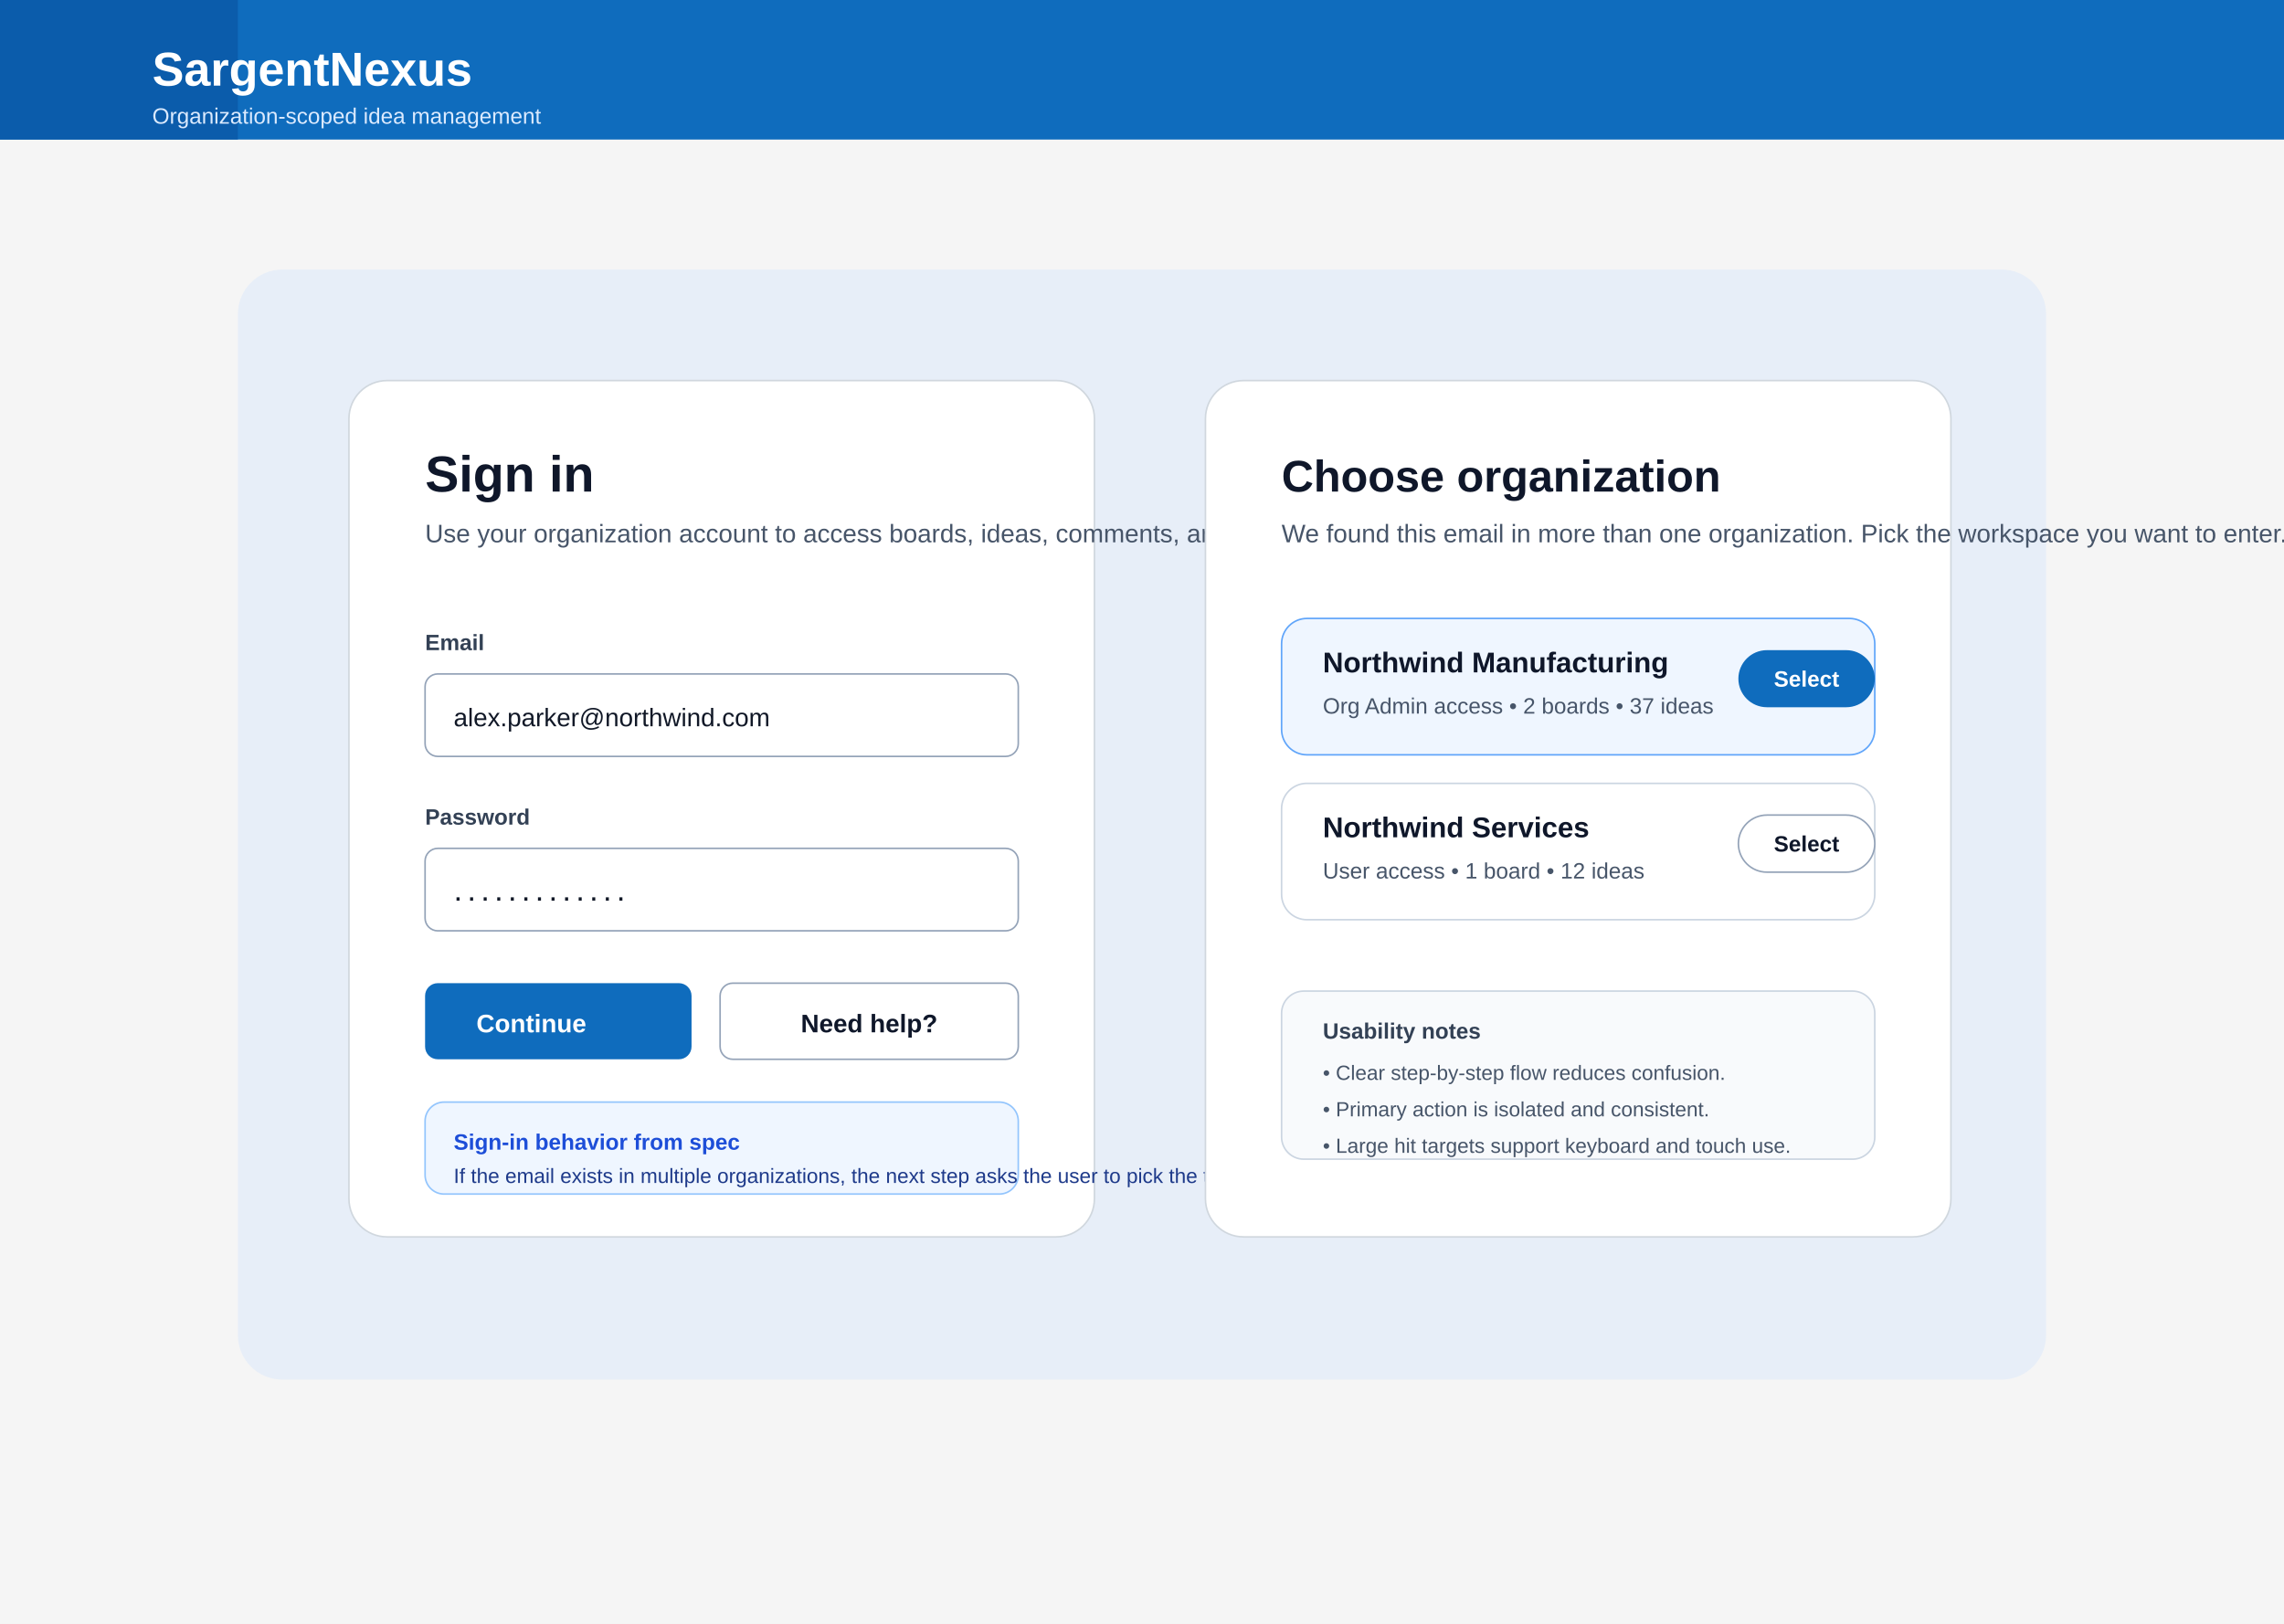
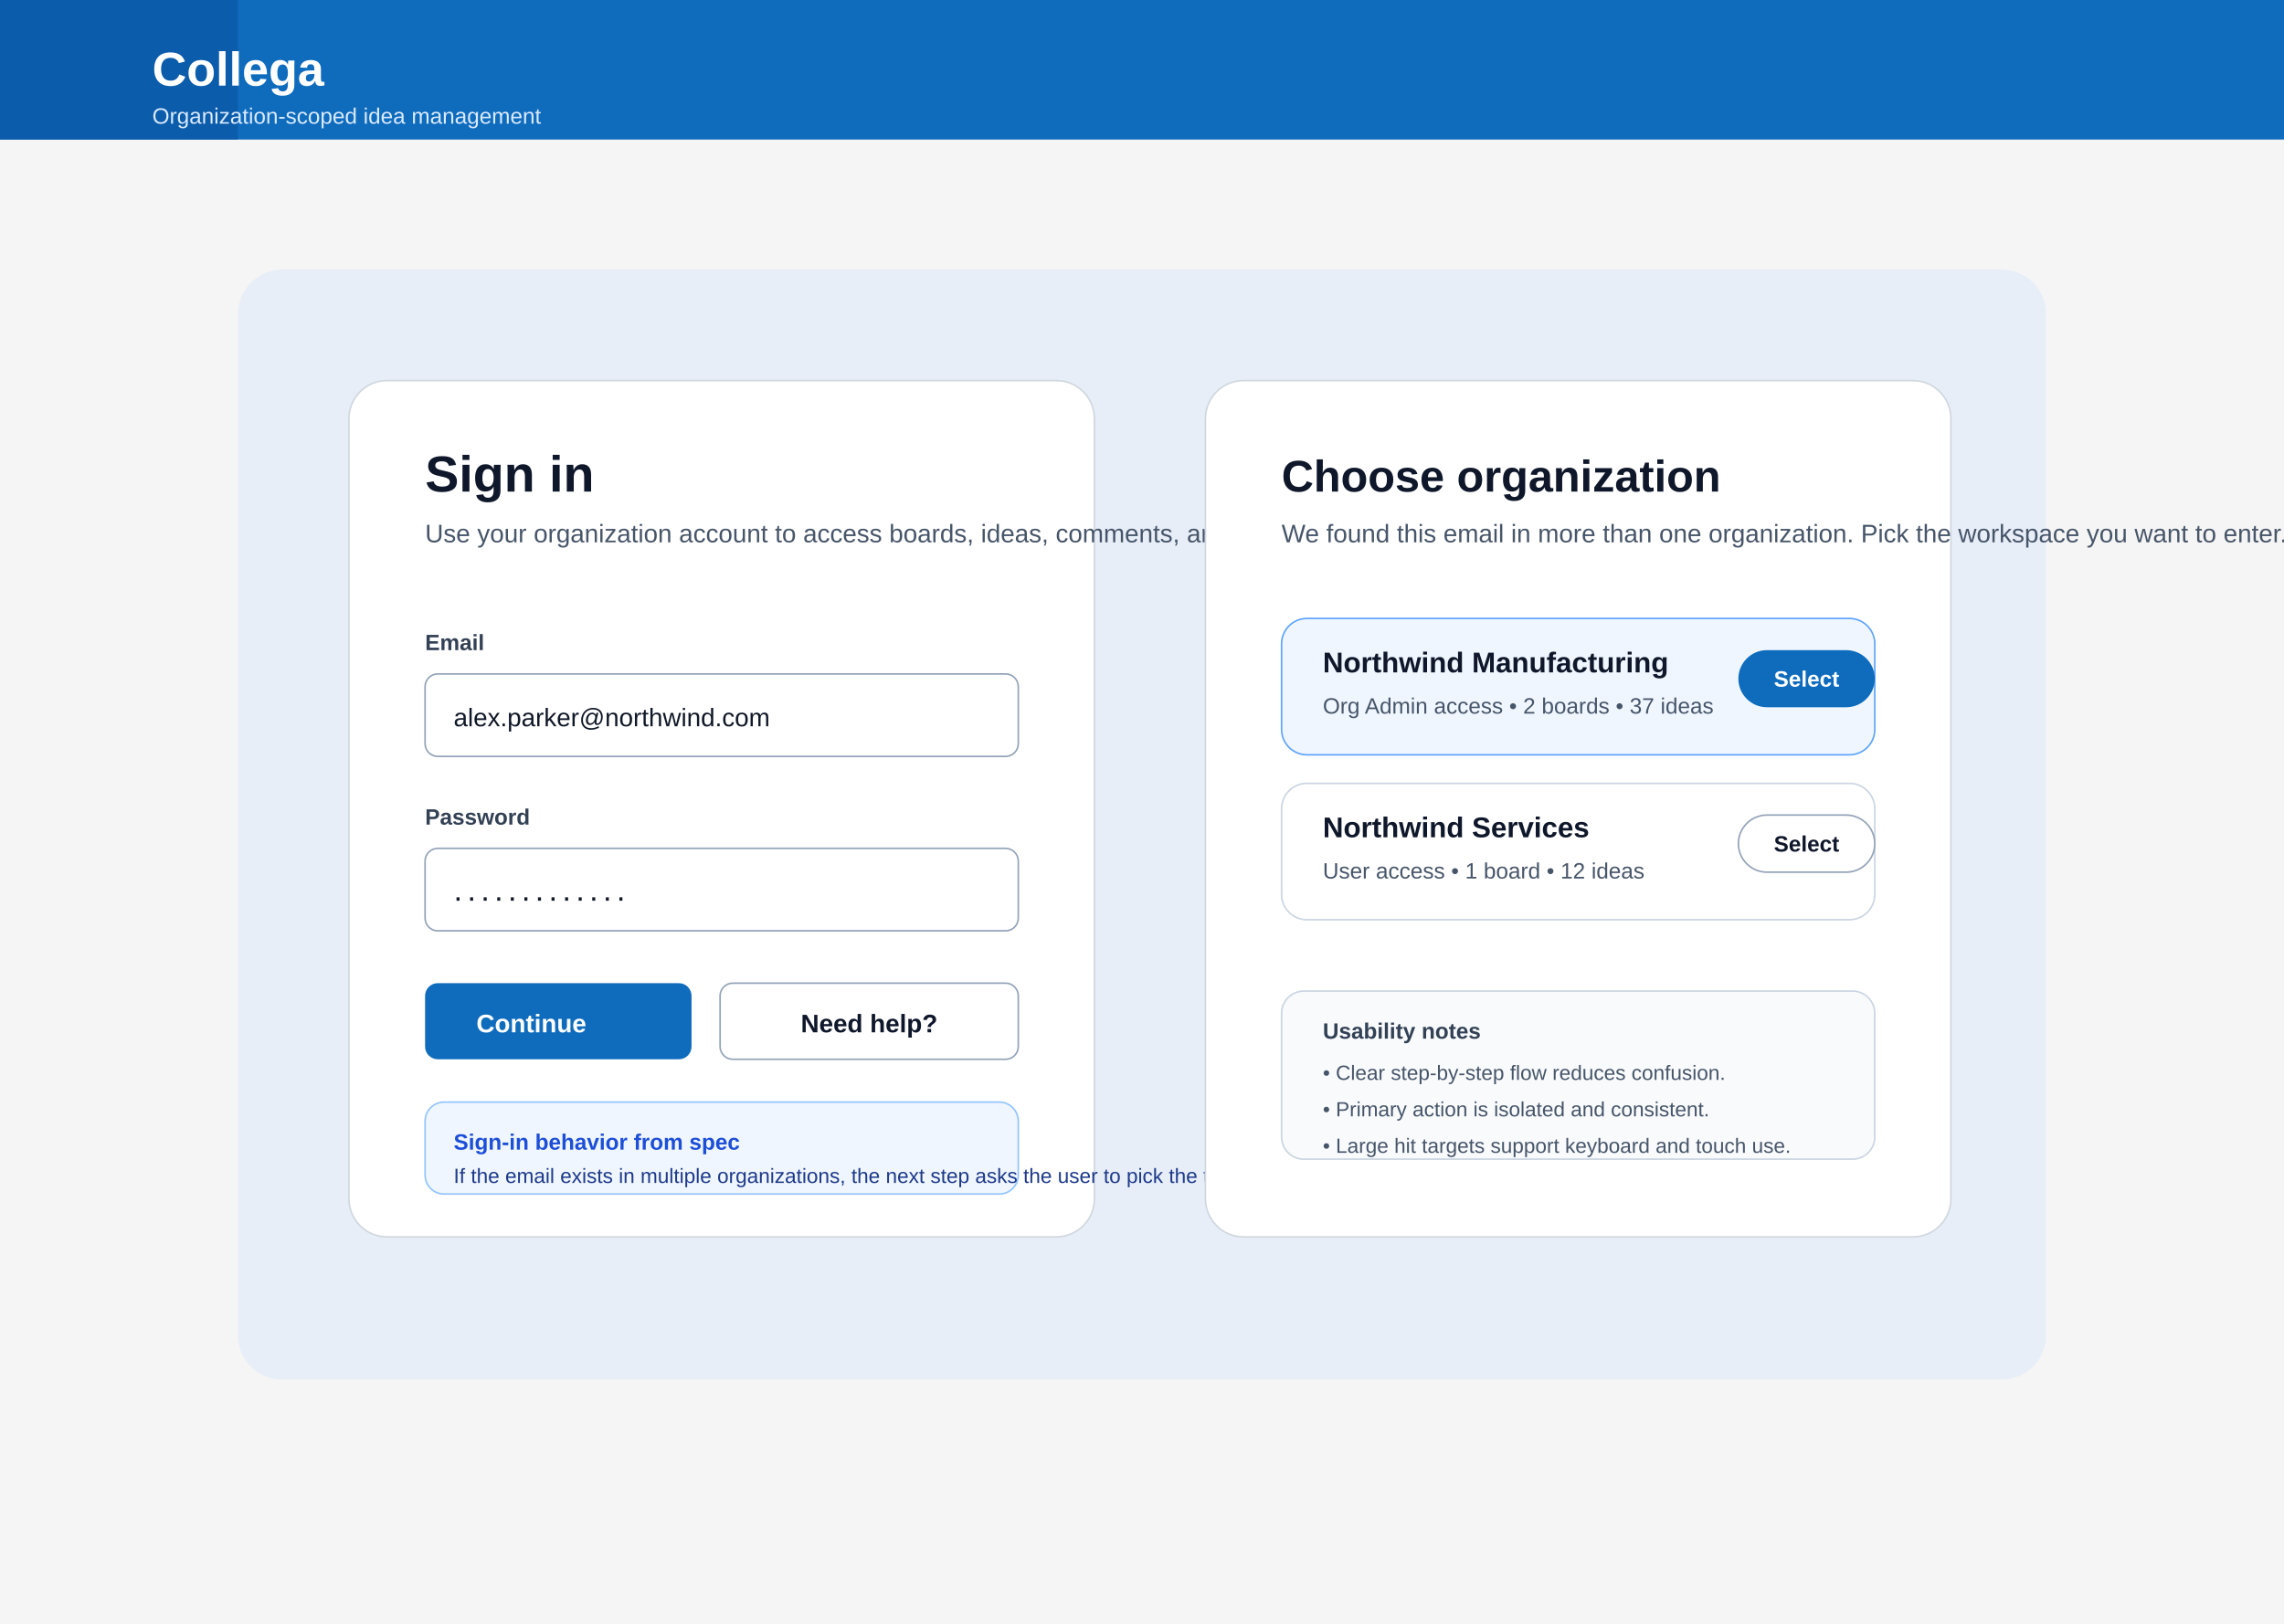
<svg xmlns="http://www.w3.org/2000/svg" width="1440" height="1024" viewBox="0 0 1440 1024" role="img" aria-labelledby="title desc">
  <rect width="1440" height="1024" fill="#f5f5f5" />
  <rect x="0" y="0" width="1440" height="88" fill="#0f6cbd" />
  <rect x="0" y="0" width="150" height="88" fill="#0b5cab" />
-   <text x="96" y="54" font-family="Segoe UI, Arial, sans-serif" font-size="30" font-weight="700" fill="#ffffff">SargentNexus</text>
+   <text x="96" y="54" font-family="Segoe UI, Arial, sans-serif" font-size="30" font-weight="700" fill="#ffffff">Collega</text>
  <text x="96" y="78" font-family="Segoe UI, Arial, sans-serif" font-size="14" fill="#dbeafe">Organization-scoped idea management</text>
  <rect x="150" y="170" width="1140" height="700" rx="28" fill="#e7eef8" />
  <rect x="220" y="240" width="470" height="540" rx="24" fill="#ffffff" stroke="#d0d7de" />
  <text x="268" y="310" font-family="Segoe UI, Arial, sans-serif" font-size="32" font-weight="700" fill="#0f172a">Sign in</text>
  <text x="268" y="342" font-family="Segoe UI, Arial, sans-serif" font-size="16" fill="#475569">Use your organization account to access boards, ideas, comments, and admin tools.</text>
  <text x="268" y="410" font-family="Segoe UI, Arial, sans-serif" font-size="14" font-weight="600" fill="#334155">Email</text>
  <rect x="268" y="425" width="374" height="52" rx="8" fill="#ffffff" stroke="#94a3b8" />
  <text x="286" y="458" font-family="Segoe UI, Arial, sans-serif" font-size="16" fill="#111827">alex.parker@northwind.com</text>
  <text x="268" y="520" font-family="Segoe UI, Arial, sans-serif" font-size="14" font-weight="600" fill="#334155">Password</text>
  <rect x="268" y="535" width="374" height="52" rx="8" fill="#ffffff" stroke="#94a3b8" />
  <text x="286" y="568" font-family="Segoe UI, Arial, sans-serif" font-size="20" letter-spacing="3" fill="#111827">.............</text>
  <rect x="268" y="620" width="168" height="48" rx="8" fill="#0f6cbd" />
  <text x="335" y="651" text-anchor="middle" font-family="Segoe UI, Arial, sans-serif" font-size="16" font-weight="600" fill="#ffffff">Continue</text>
  <rect x="454" y="620" width="188" height="48" rx="8" fill="#ffffff" stroke="#94a3b8" />
  <text x="548" y="651" text-anchor="middle" font-family="Segoe UI, Arial, sans-serif" font-size="16" font-weight="600" fill="#0f172a">Need help?</text>
  <rect x="268" y="695" width="374" height="58" rx="12" fill="#eff6ff" stroke="#93c5fd" />
  <text x="286" y="725" font-family="Segoe UI, Arial, sans-serif" font-size="14" font-weight="700" fill="#1d4ed8">Sign-in behavior from spec</text>
  <text x="286" y="746" font-family="Segoe UI, Arial, sans-serif" font-size="13" fill="#1e3a8a">If the email exists in multiple organizations, the next step asks the user to pick the tenant before final authentication.</text>
  <rect x="760" y="240" width="470" height="540" rx="24" fill="#ffffff" stroke="#d0d7de" />
  <text x="808" y="310" font-family="Segoe UI, Arial, sans-serif" font-size="28" font-weight="700" fill="#0f172a">Choose organization</text>
  <text x="808" y="342" font-family="Segoe UI, Arial, sans-serif" font-size="16" fill="#475569">We found this email in more than one organization. Pick the workspace you want to enter.</text>
  <rect x="808" y="390" width="374" height="86" rx="16" fill="#eff6ff" stroke="#60a5fa" />
  <text x="834" y="424" font-family="Segoe UI, Arial, sans-serif" font-size="18" font-weight="700" fill="#0f172a">Northwind Manufacturing</text>
  <text x="834" y="450" font-family="Segoe UI, Arial, sans-serif" font-size="14" fill="#475569">Org Admin access • 2 boards • 37 ideas</text>
  <rect x="1096" y="410" width="86" height="36" rx="18" fill="#0f6cbd" />
  <text x="1139" y="433" text-anchor="middle" font-family="Segoe UI, Arial, sans-serif" font-size="14" font-weight="600" fill="#ffffff">Select</text>
  <rect x="808" y="494" width="374" height="86" rx="16" fill="#ffffff" stroke="#cbd5e1" />
  <text x="834" y="528" font-family="Segoe UI, Arial, sans-serif" font-size="18" font-weight="700" fill="#0f172a">Northwind Services</text>
  <text x="834" y="554" font-family="Segoe UI, Arial, sans-serif" font-size="14" fill="#475569">User access • 1 board • 12 ideas</text>
  <rect x="1096" y="514" width="86" height="36" rx="18" fill="#ffffff" stroke="#94a3b8" />
  <text x="1139" y="537" text-anchor="middle" font-family="Segoe UI, Arial, sans-serif" font-size="14" font-weight="600" fill="#0f172a">Select</text>
  <rect x="808" y="625" width="374" height="106" rx="14" fill="#f8fafc" stroke="#cbd5e1" />
  <text x="834" y="655" font-family="Segoe UI, Arial, sans-serif" font-size="14" font-weight="700" fill="#334155">Usability notes</text>
  <text x="834" y="681" font-family="Segoe UI, Arial, sans-serif" font-size="13" fill="#475569">• Clear step-by-step flow reduces confusion.</text>
  <text x="834" y="704" font-family="Segoe UI, Arial, sans-serif" font-size="13" fill="#475569">• Primary action is isolated and consistent.</text>
  <text x="834" y="727" font-family="Segoe UI, Arial, sans-serif" font-size="13" fill="#475569">• Large hit targets support keyboard and touch use.</text>
</svg>
